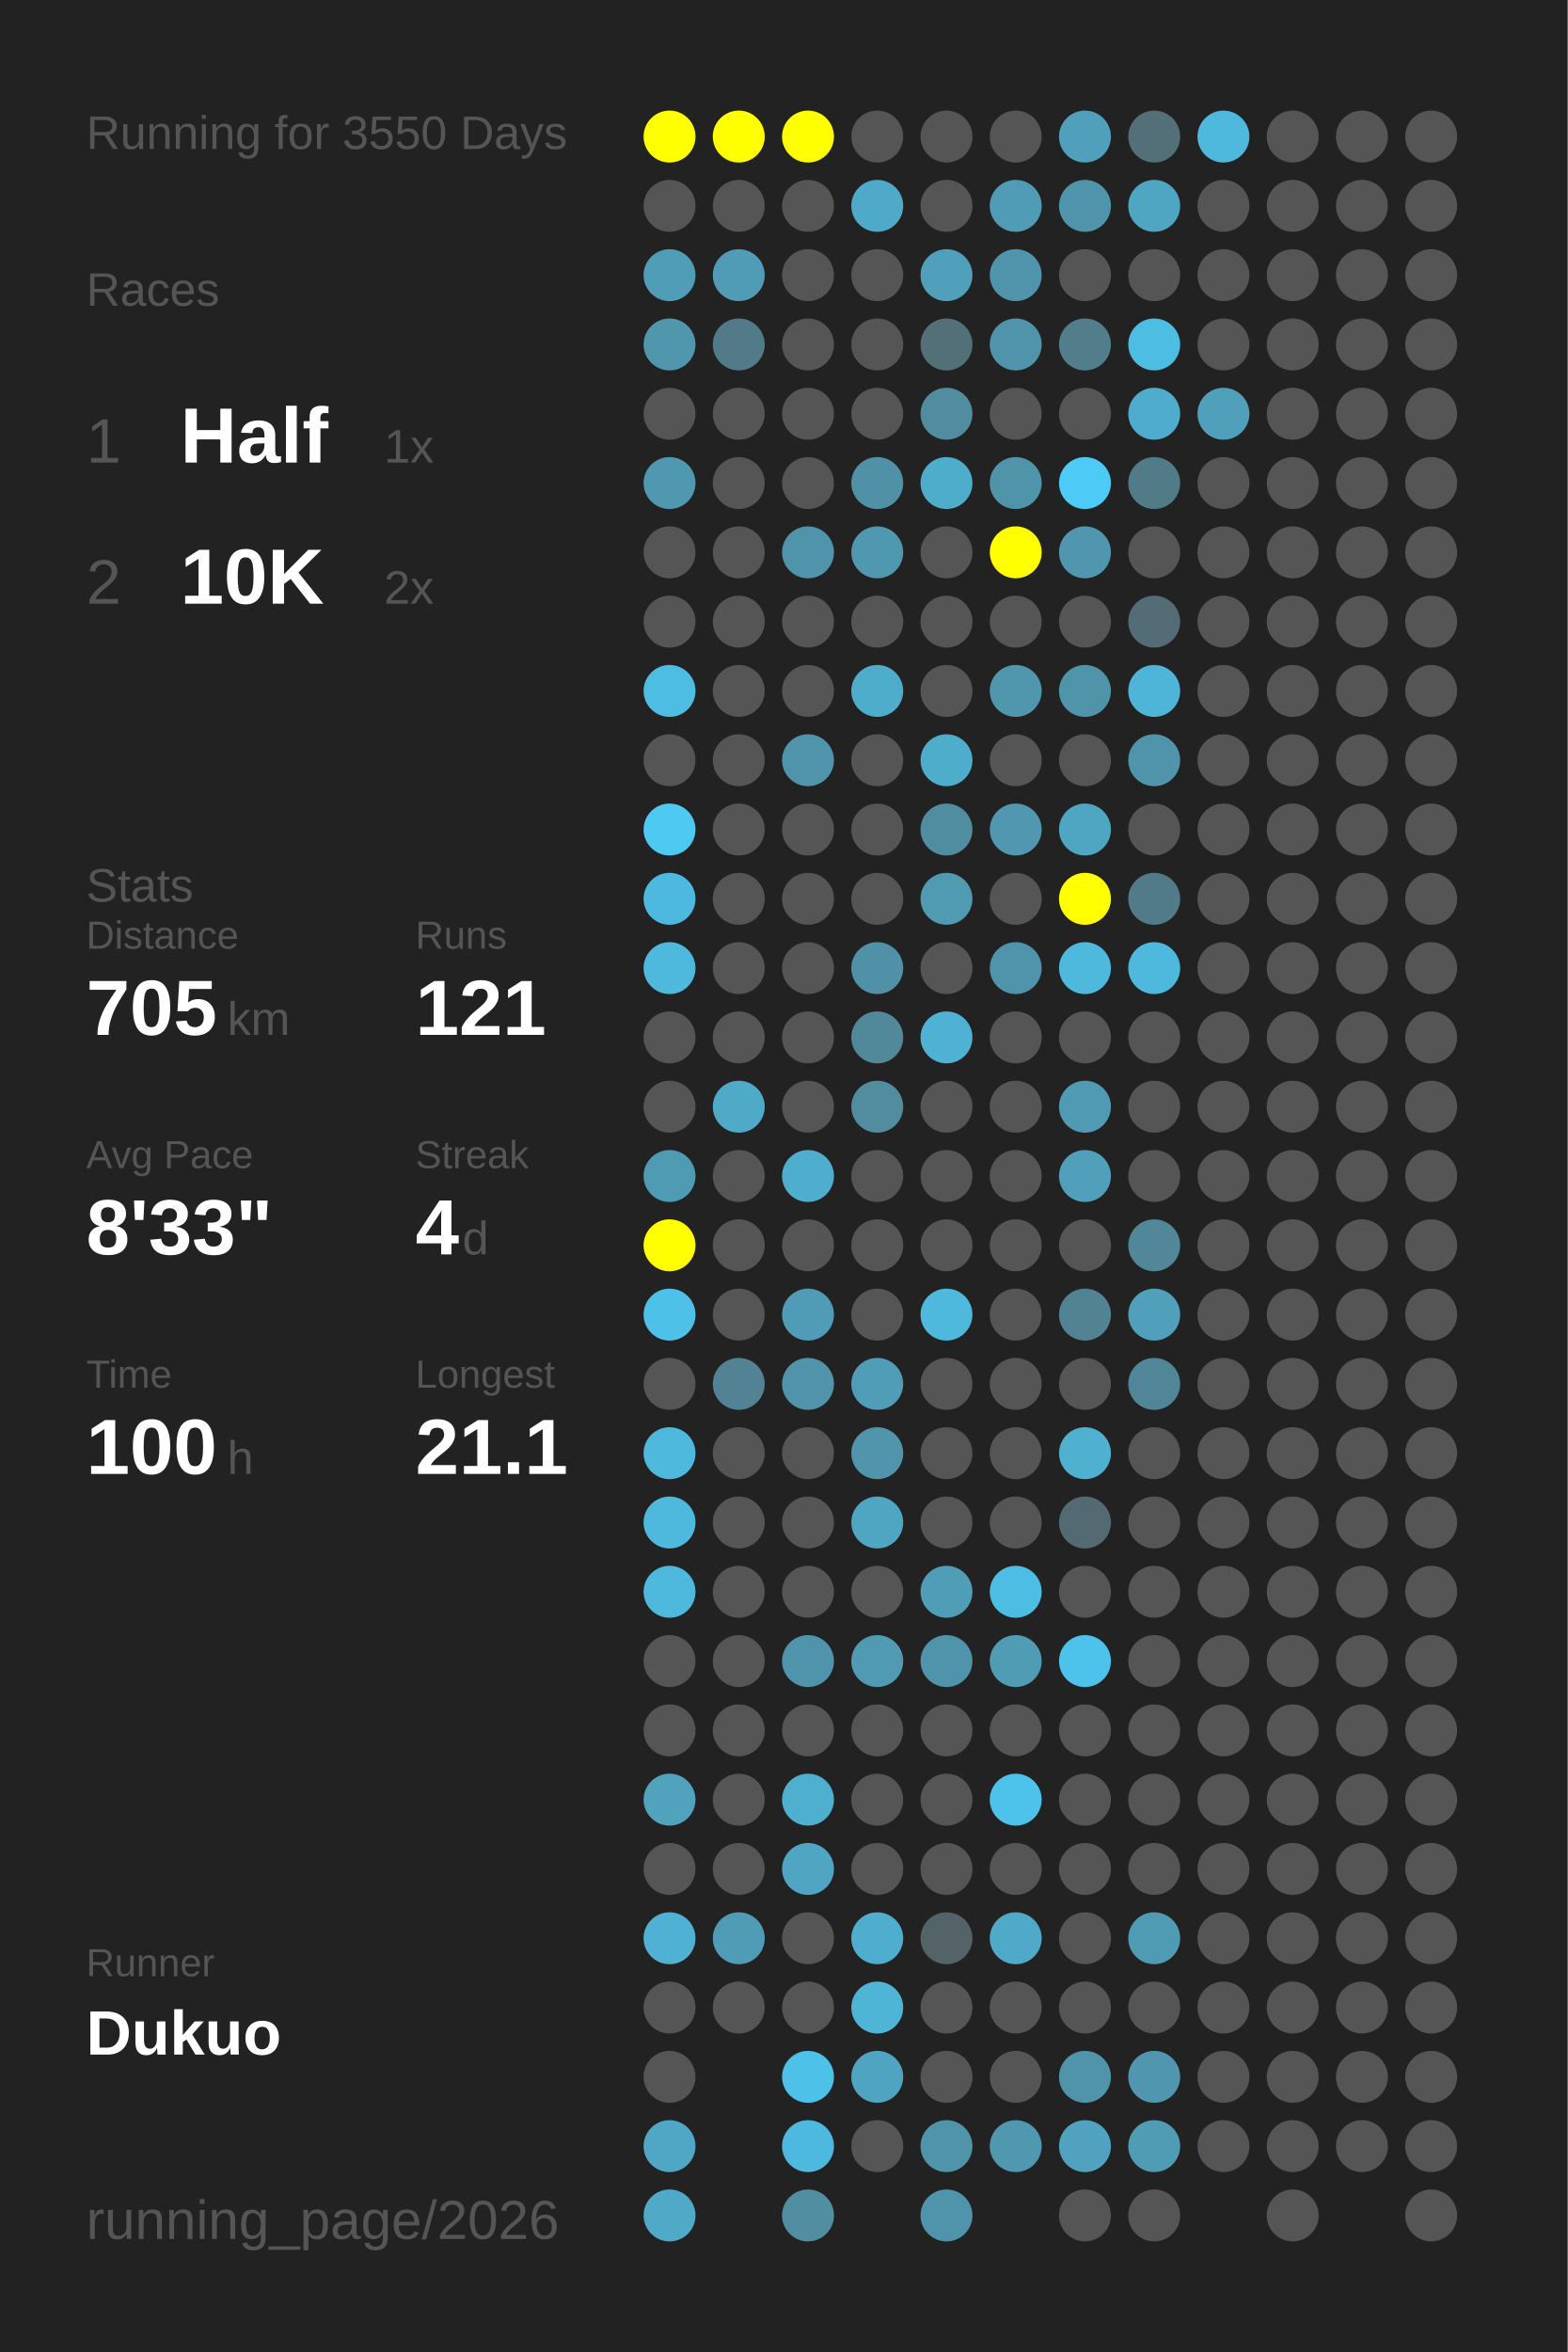
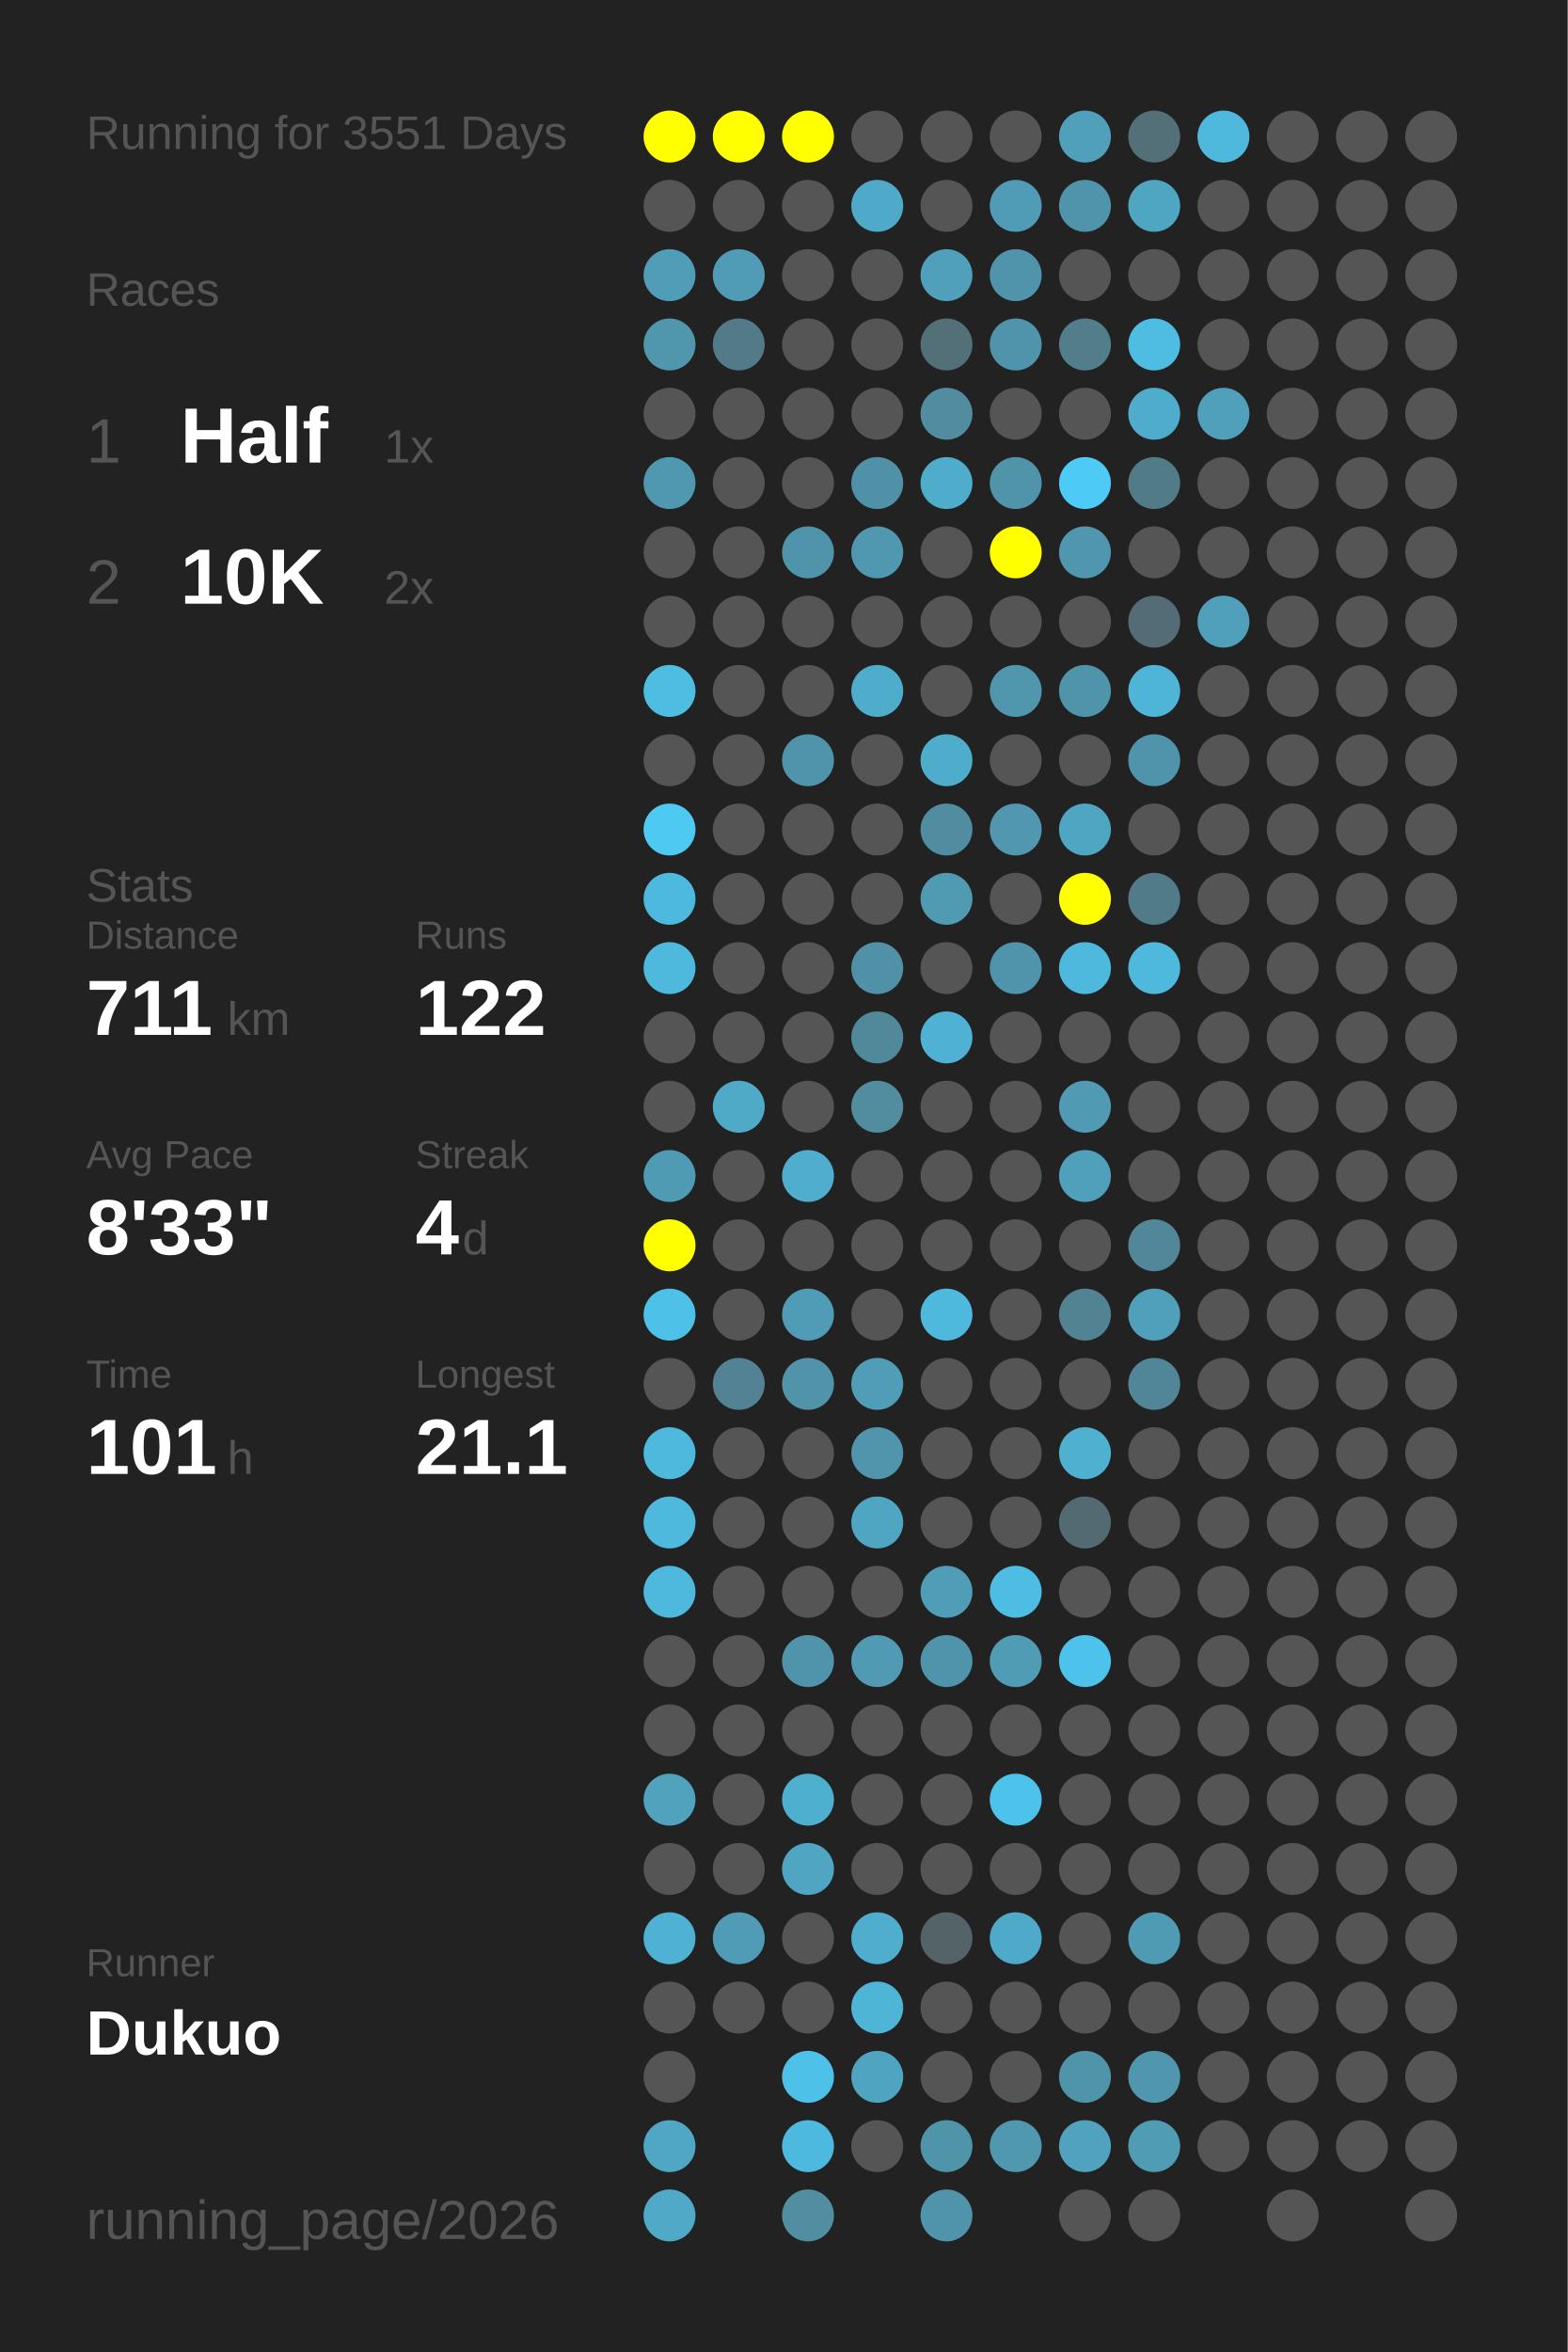
<svg xmlns="http://www.w3.org/2000/svg" baseProfile="full" height="300mm" version="1.1" viewBox="0,0,200,300" width="200mm">
  <defs />
  <rect fill="#222222" height="300" width="200" x="0" y="0" />
-   <text fill="#555555" style="font-size:6px; font-family:Arial;" x="11" y="19">Running for 3550 Days</text>
+   <text fill="#555555" style="font-size:6px; font-family:Arial;" x="11" y="19">Running for 3551 Days</text>
  <text fill="#555555" style="font-size:6px; font-family:Arial;" x="11" y="39">Races</text>
  <text fill="#555555" style="font-size:8px; font-family:Arial;" x="11" y="59">1</text>
  <text fill="#FFFFFF" style="font-size:10px; font-family:Arial; font-weight:bold;" x="23" y="59">Half</text>
  <text fill="#555555" style="font-size:6px; font-family:Arial;" x="49" y="59">1x</text>
  <text fill="#555555" style="font-size:8px; font-family:Arial;" x="11" y="77">2</text>
  <text fill="#FFFFFF" style="font-size:10px; font-family:Arial; font-weight:bold;" x="23" y="77">10K</text>
  <text fill="#555555" style="font-size:6px; font-family:Arial;" x="49" y="77">2x</text>
  <text fill="#555555" style="font-size:6px; font-family:Arial;" x="11" y="115">Stats</text>
  <text fill="#555555" style="font-size:5px; font-family:Arial;" x="11" y="121">Distance</text>
-   <text fill="#FFFFFF" style="font-size:10px; font-family:Arial; font-weight:bold;" x="11" y="132">705</text>
+   <text fill="#FFFFFF" style="font-size:10px; font-family:Arial; font-weight:bold;" x="11" y="132">711</text>
  <text fill="#555555" style="font-size:6px; font-family:Arial;" x="29" y="132">km</text>
  <text fill="#555555" style="font-size:5px; font-family:Arial;" x="53" y="121">Runs</text>
-   <text fill="#FFFFFF" style="font-size:10px; font-family:Arial; font-weight:bold;" x="53" y="132">121</text>
+   <text fill="#FFFFFF" style="font-size:10px; font-family:Arial; font-weight:bold;" x="53" y="132">122</text>
  <text fill="#555555" style="font-size:5px; font-family:Arial;" x="11" y="149">Avg Pace</text>
  <text fill="#FFFFFF" style="font-size:10px; font-family:Arial; font-weight:bold;" x="11" y="160">8'33"</text>
  <text fill="#555555" style="font-size:5px; font-family:Arial;" x="53" y="149">Streak</text>
  <text fill="#FFFFFF" style="font-size:10px; font-family:Arial; font-weight:bold;" x="53" y="160">4</text>
  <text fill="#555555" style="font-size:6px; font-family:Arial;" x="59" y="160">d</text>
  <text fill="#555555" style="font-size:5px; font-family:Arial;" x="11" y="177">Time</text>
-   <text fill="#FFFFFF" style="font-size:10px; font-family:Arial; font-weight:bold;" x="11" y="188">100</text>
+   <text fill="#FFFFFF" style="font-size:10px; font-family:Arial; font-weight:bold;" x="11" y="188">101</text>
  <text fill="#555555" style="font-size:6px; font-family:Arial;" x="29" y="188">h</text>
  <text fill="#555555" style="font-size:5px; font-family:Arial;" x="53" y="177">Longest</text>
  <text fill="#FFFFFF" style="font-size:10px; font-family:Arial; font-weight:bold;" x="53" y="188">21.1</text>
  <text fill="#555555" style="font-size:5px; font-family:Arial;" x="11" y="252.065">Runner</text>
  <text fill="#FFFFFF" style="font-size:8px; font-family:Arial; font-weight:bold;" x="11" y="262.065">Dukuo</text>
  <text fill="#555555" style="font-size:7px; font-family:Arial;" x="11" y="285.581">running_page/2026</text>
  <circle cx="85.417" cy="17.419" fill="#FFFF00" r="3.312" />
  <circle cx="85.417" cy="26.258" fill="#555555" r="3.312" />
  <circle cx="85.417" cy="35.097" fill="#509db7" r="3.312" />
  <circle cx="85.417" cy="43.935" fill="#5096ad" r="3.312" />
  <circle cx="85.417" cy="52.774" fill="#555555" r="3.312" />
  <circle cx="85.417" cy="61.613" fill="#5098b0" r="3.312" />
  <circle cx="85.417" cy="70.452" fill="#555555" r="3.312" />
  <circle cx="85.417" cy="79.29" fill="#555555" r="3.312" />
  <circle cx="85.417" cy="88.129" fill="#4ebde2" r="3.312" />
  <circle cx="85.417" cy="96.968" fill="#555555" r="3.312" />
  <circle cx="85.417" cy="105.806" fill="#4dc9f2" r="3.312" />
  <circle cx="85.417" cy="114.645" fill="#4eb9de" r="3.312" />
  <circle cx="85.417" cy="123.484" fill="#4eb9dd" r="3.312" />
  <circle cx="85.417" cy="132.323" fill="#555555" r="3.312" />
  <circle cx="85.417" cy="141.161" fill="#555555" r="3.312" />
  <circle cx="85.417" cy="150" fill="#509bb4" r="3.312" />
  <circle cx="85.417" cy="158.839" fill="#FFFF00" r="3.312" />
  <circle cx="85.417" cy="167.677" fill="#4ec1e8" r="3.312" />
  <circle cx="85.417" cy="176.516" fill="#555555" r="3.312" />
  <circle cx="85.417" cy="185.355" fill="#4eb9dd" r="3.312" />
  <circle cx="85.417" cy="194.194" fill="#4eb9dd" r="3.312" />
  <circle cx="85.417" cy="203.032" fill="#4eb9dd" r="3.312" />
  <circle cx="85.417" cy="211.871" fill="#555555" r="3.312" />
  <circle cx="85.417" cy="220.71" fill="#555555" r="3.312" />
  <circle cx="85.417" cy="229.548" fill="#50a2bd" r="3.312" />
  <circle cx="85.417" cy="238.387" fill="#555555" r="3.312" />
  <circle cx="85.417" cy="247.226" fill="#4fb1d3" r="3.312" />
  <circle cx="85.417" cy="256.065" fill="#555555" r="3.312" />
  <circle cx="85.417" cy="264.903" fill="#555555" r="3.312" />
  <circle cx="85.417" cy="273.742" fill="#4fa7c5" r="3.312" />
  <circle cx="85.417" cy="282.581" fill="#4fa9c7" r="3.312" />
  <circle cx="94.25" cy="17.419" fill="#FFFF00" r="3.312" />
  <circle cx="94.25" cy="26.258" fill="#555555" r="3.312" />
  <circle cx="94.25" cy="35.097" fill="#509bb5" r="3.312" />
  <circle cx="94.25" cy="43.935" fill="#527a88" r="3.312" />
  <circle cx="94.25" cy="52.774" fill="#555555" r="3.312" />
  <circle cx="94.25" cy="61.613" fill="#555555" r="3.312" />
  <circle cx="94.25" cy="70.452" fill="#555555" r="3.312" />
  <circle cx="94.25" cy="79.29" fill="#555555" r="3.312" />
  <circle cx="94.25" cy="88.129" fill="#555555" r="3.312" />
  <circle cx="94.25" cy="96.968" fill="#555555" r="3.312" />
  <circle cx="94.25" cy="105.806" fill="#555555" r="3.312" />
  <circle cx="94.25" cy="114.645" fill="#555555" r="3.312" />
  <circle cx="94.25" cy="123.484" fill="#555555" r="3.312" />
  <circle cx="94.25" cy="132.323" fill="#555555" r="3.312" />
  <circle cx="94.25" cy="141.161" fill="#4faac8" r="3.312" />
  <circle cx="94.25" cy="150" fill="#555555" r="3.312" />
  <circle cx="94.25" cy="158.839" fill="#555555" r="3.312" />
  <circle cx="94.25" cy="167.677" fill="#555555" r="3.312" />
  <circle cx="94.25" cy="176.516" fill="#528293" r="3.312" />
  <circle cx="94.25" cy="185.355" fill="#555555" r="3.312" />
  <circle cx="94.25" cy="194.194" fill="#555555" r="3.312" />
  <circle cx="94.25" cy="203.032" fill="#555555" r="3.312" />
  <circle cx="94.25" cy="211.871" fill="#555555" r="3.312" />
  <circle cx="94.25" cy="220.71" fill="#555555" r="3.312" />
  <circle cx="94.25" cy="229.548" fill="#555555" r="3.312" />
  <circle cx="94.25" cy="238.387" fill="#555555" r="3.312" />
  <circle cx="94.25" cy="247.226" fill="#509cb6" r="3.312" />
  <circle cx="94.25" cy="256.065" fill="#555555" r="3.312" />
  <circle cx="103.083" cy="17.419" fill="#FFFF00" r="3.312" />
  <circle cx="103.083" cy="26.258" fill="#555555" r="3.312" />
  <circle cx="103.083" cy="35.097" fill="#555555" r="3.312" />
  <circle cx="103.083" cy="43.935" fill="#555555" r="3.312" />
  <circle cx="103.083" cy="52.774" fill="#555555" r="3.312" />
  <circle cx="103.083" cy="61.613" fill="#555555" r="3.312" />
  <circle cx="103.083" cy="70.452" fill="#5094ab" r="3.312" />
  <circle cx="103.083" cy="79.29" fill="#555555" r="3.312" />
  <circle cx="103.083" cy="88.129" fill="#555555" r="3.312" />
  <circle cx="103.083" cy="96.968" fill="#5094ab" r="3.312" />
  <circle cx="103.083" cy="105.806" fill="#555555" r="3.312" />
  <circle cx="103.083" cy="114.645" fill="#555555" r="3.312" />
  <circle cx="103.083" cy="123.484" fill="#555555" r="3.312" />
  <circle cx="103.083" cy="132.323" fill="#555555" r="3.312" />
  <circle cx="103.083" cy="141.161" fill="#555555" r="3.312" />
  <circle cx="103.083" cy="150" fill="#4fadcd" r="3.312" />
  <circle cx="103.083" cy="158.839" fill="#555555" r="3.312" />
  <circle cx="103.083" cy="167.677" fill="#509bb5" r="3.312" />
  <circle cx="103.083" cy="176.516" fill="#5193a9" r="3.312" />
  <circle cx="103.083" cy="185.355" fill="#555555" r="3.312" />
  <circle cx="103.083" cy="194.194" fill="#555555" r="3.312" />
  <circle cx="103.083" cy="203.032" fill="#555555" r="3.312" />
  <circle cx="103.083" cy="211.871" fill="#5094ab" r="3.312" />
  <circle cx="103.083" cy="220.71" fill="#555555" r="3.312" />
  <circle cx="103.083" cy="229.548" fill="#4fafcf" r="3.312" />
  <circle cx="103.083" cy="238.387" fill="#4fa5c2" r="3.312" />
  <circle cx="103.083" cy="247.226" fill="#555555" r="3.312" />
  <circle cx="103.083" cy="256.065" fill="#555555" r="3.312" />
  <circle cx="103.083" cy="264.903" fill="#4ec1e8" r="3.312" />
  <circle cx="103.083" cy="273.742" fill="#4eb9de" r="3.312" />
  <circle cx="103.083" cy="282.581" fill="#518ea2" r="3.312" />
  <circle cx="111.917" cy="17.419" fill="#555555" r="3.312" />
  <circle cx="111.917" cy="26.258" fill="#4faac9" r="3.312" />
  <circle cx="111.917" cy="35.097" fill="#555555" r="3.312" />
  <circle cx="111.917" cy="43.935" fill="#555555" r="3.312" />
  <circle cx="111.917" cy="52.774" fill="#555555" r="3.312" />
  <circle cx="111.917" cy="61.613" fill="#5191a7" r="3.312" />
  <circle cx="111.917" cy="70.452" fill="#5097b0" r="3.312" />
  <circle cx="111.917" cy="79.29" fill="#555555" r="3.312" />
  <circle cx="111.917" cy="88.129" fill="#4fadcc" r="3.312" />
  <circle cx="111.917" cy="96.968" fill="#555555" r="3.312" />
  <circle cx="111.917" cy="105.806" fill="#555555" r="3.312" />
  <circle cx="111.917" cy="114.645" fill="#555555" r="3.312" />
  <circle cx="111.917" cy="123.484" fill="#5191a7" r="3.312" />
  <circle cx="111.917" cy="132.323" fill="#51889a" r="3.312" />
  <circle cx="111.917" cy="141.161" fill="#518c9f" r="3.312" />
  <circle cx="111.917" cy="150" fill="#555555" r="3.312" />
  <circle cx="111.917" cy="158.839" fill="#555555" r="3.312" />
  <circle cx="111.917" cy="167.677" fill="#555555" r="3.312" />
  <circle cx="111.917" cy="176.516" fill="#509db7" r="3.312" />
  <circle cx="111.917" cy="185.355" fill="#5095ac" r="3.312" />
  <circle cx="111.917" cy="194.194" fill="#4fa6c3" r="3.312" />
  <circle cx="111.917" cy="203.032" fill="#555555" r="3.312" />
  <circle cx="111.917" cy="211.871" fill="#509ab3" r="3.312" />
  <circle cx="111.917" cy="220.71" fill="#555555" r="3.312" />
  <circle cx="111.917" cy="229.548" fill="#555555" r="3.312" />
  <circle cx="111.917" cy="238.387" fill="#555555" r="3.312" />
  <circle cx="111.917" cy="247.226" fill="#4fadcd" r="3.312" />
  <circle cx="111.917" cy="256.065" fill="#4eb5d7" r="3.312" />
  <circle cx="111.917" cy="264.903" fill="#4fa5c1" r="3.312" />
  <circle cx="111.917" cy="273.742" fill="#555555" r="3.312" />
  <circle cx="120.75" cy="17.419" fill="#555555" r="3.312" />
  <circle cx="120.75" cy="26.258" fill="#555555" r="3.312" />
  <circle cx="120.75" cy="35.097" fill="#50a0bb" r="3.312" />
  <circle cx="120.75" cy="43.935" fill="#537079" r="3.312" />
  <circle cx="120.75" cy="52.774" fill="#518ca0" r="3.312" />
  <circle cx="120.75" cy="61.613" fill="#4fadcc" r="3.312" />
  <circle cx="120.75" cy="70.452" fill="#555555" r="3.312" />
  <circle cx="120.75" cy="79.29" fill="#555555" r="3.312" />
  <circle cx="120.75" cy="88.129" fill="#555555" r="3.312" />
  <circle cx="120.75" cy="96.968" fill="#4fadcc" r="3.312" />
  <circle cx="120.75" cy="105.806" fill="#518da1" r="3.312" />
  <circle cx="120.75" cy="114.645" fill="#509ab2" r="3.312" />
  <circle cx="120.75" cy="123.484" fill="#555555" r="3.312" />
  <circle cx="120.75" cy="132.323" fill="#4fb2d4" r="3.312" />
  <circle cx="120.75" cy="141.161" fill="#555555" r="3.312" />
  <circle cx="120.75" cy="150" fill="#555555" r="3.312" />
  <circle cx="120.75" cy="158.839" fill="#555555" r="3.312" />
  <circle cx="120.75" cy="167.677" fill="#4eb9dd" r="3.312" />
  <circle cx="120.75" cy="176.516" fill="#555555" r="3.312" />
  <circle cx="120.75" cy="185.355" fill="#555555" r="3.312" />
  <circle cx="120.75" cy="194.194" fill="#555555" r="3.312" />
  <circle cx="120.75" cy="203.032" fill="#509db7" r="3.312" />
  <circle cx="120.75" cy="211.871" fill="#5094ab" r="3.312" />
  <circle cx="120.75" cy="220.71" fill="#555555" r="3.312" />
  <circle cx="120.75" cy="229.548" fill="#555555" r="3.312" />
  <circle cx="120.75" cy="238.387" fill="#555555" r="3.312" />
  <circle cx="120.75" cy="247.226" fill="#546368" r="3.312" />
  <circle cx="120.75" cy="256.065" fill="#555555" r="3.312" />
  <circle cx="120.75" cy="264.903" fill="#555555" r="3.312" />
  <circle cx="120.75" cy="273.742" fill="#5094aa" r="3.312" />
  <circle cx="120.75" cy="282.581" fill="#5094ab" r="3.312" />
  <circle cx="129.583" cy="17.419" fill="#555555" r="3.312" />
  <circle cx="129.583" cy="26.258" fill="#509cb6" r="3.312" />
  <circle cx="129.583" cy="35.097" fill="#5094ab" r="3.312" />
  <circle cx="129.583" cy="43.935" fill="#5094ab" r="3.312" />
  <circle cx="129.583" cy="52.774" fill="#555555" r="3.312" />
  <circle cx="129.583" cy="61.613" fill="#5094aa" r="3.312" />
  <circle cx="129.583" cy="70.452" fill="#FFFF00" r="3.312" />
  <circle cx="129.583" cy="79.29" fill="#555555" r="3.312" />
  <circle cx="129.583" cy="88.129" fill="#5096ad" r="3.312" />
  <circle cx="129.583" cy="96.968" fill="#555555" r="3.312" />
  <circle cx="129.583" cy="105.806" fill="#5097af" r="3.312" />
  <circle cx="129.583" cy="114.645" fill="#555555" r="3.312" />
  <circle cx="129.583" cy="123.484" fill="#5094ab" r="3.312" />
  <circle cx="129.583" cy="132.323" fill="#555555" r="3.312" />
  <circle cx="129.583" cy="141.161" fill="#555555" r="3.312" />
  <circle cx="129.583" cy="150" fill="#555555" r="3.312" />
  <circle cx="129.583" cy="158.839" fill="#555555" r="3.312" />
  <circle cx="129.583" cy="167.677" fill="#555555" r="3.312" />
  <circle cx="129.583" cy="176.516" fill="#555555" r="3.312" />
  <circle cx="129.583" cy="185.355" fill="#555555" r="3.312" />
  <circle cx="129.583" cy="194.194" fill="#555555" r="3.312" />
  <circle cx="129.583" cy="203.032" fill="#4ebde3" r="3.312" />
  <circle cx="129.583" cy="211.871" fill="#509cb5" r="3.312" />
  <circle cx="129.583" cy="220.71" fill="#555555" r="3.312" />
  <circle cx="129.583" cy="229.548" fill="#4dc2ea" r="3.312" />
  <circle cx="129.583" cy="238.387" fill="#555555" r="3.312" />
  <circle cx="129.583" cy="247.226" fill="#4faac9" r="3.312" />
  <circle cx="129.583" cy="256.065" fill="#555555" r="3.312" />
  <circle cx="129.583" cy="264.903" fill="#555555" r="3.312" />
  <circle cx="129.583" cy="273.742" fill="#5097b0" r="3.312" />
  <circle cx="138.417" cy="17.419" fill="#50a0bb" r="3.312" />
  <circle cx="138.417" cy="26.258" fill="#5094ab" r="3.312" />
  <circle cx="138.417" cy="35.097" fill="#555555" r="3.312" />
  <circle cx="138.417" cy="43.935" fill="#527e8c" r="3.312" />
  <circle cx="138.417" cy="52.774" fill="#555555" r="3.312" />
  <circle cx="138.417" cy="61.613" fill="#4dcaf5" r="3.312" />
  <circle cx="138.417" cy="70.452" fill="#5096ae" r="3.312" />
  <circle cx="138.417" cy="79.29" fill="#555555" r="3.312" />
  <circle cx="138.417" cy="88.129" fill="#5094aa" r="3.312" />
  <circle cx="138.417" cy="96.968" fill="#555555" r="3.312" />
  <circle cx="138.417" cy="105.806" fill="#4fa6c3" r="3.312" />
  <circle cx="138.417" cy="114.645" fill="#FFFF00" r="3.312" />
  <circle cx="138.417" cy="123.484" fill="#4eb9dd" r="3.312" />
  <circle cx="138.417" cy="132.323" fill="#555555" r="3.312" />
  <circle cx="138.417" cy="141.161" fill="#509ab3" r="3.312" />
  <circle cx="138.417" cy="150" fill="#50a0bb" r="3.312" />
  <circle cx="138.417" cy="158.839" fill="#555555" r="3.312" />
  <circle cx="138.417" cy="167.677" fill="#528393" r="3.312" />
  <circle cx="138.417" cy="176.516" fill="#555555" r="3.312" />
  <circle cx="138.417" cy="185.355" fill="#4fb0d0" r="3.312" />
  <circle cx="138.417" cy="194.194" fill="#536a72" r="3.312" />
  <circle cx="138.417" cy="203.032" fill="#555555" r="3.312" />
  <circle cx="138.417" cy="211.871" fill="#4dc2ea" r="3.312" />
  <circle cx="138.417" cy="220.71" fill="#555555" r="3.312" />
  <circle cx="138.417" cy="229.548" fill="#555555" r="3.312" />
  <circle cx="138.417" cy="238.387" fill="#555555" r="3.312" />
  <circle cx="138.417" cy="247.226" fill="#555555" r="3.312" />
  <circle cx="138.417" cy="256.065" fill="#555555" r="3.312" />
  <circle cx="138.417" cy="264.903" fill="#5094aa" r="3.312" />
  <circle cx="138.417" cy="273.742" fill="#50a2be" r="3.312" />
  <circle cx="138.417" cy="282.581" fill="#555555" r="3.312" />
  <circle cx="147.25" cy="17.419" fill="#536f78" r="3.312" />
  <circle cx="147.25" cy="26.258" fill="#4fa6c3" r="3.312" />
  <circle cx="147.25" cy="35.097" fill="#555555" r="3.312" />
  <circle cx="147.25" cy="43.935" fill="#4ebde2" r="3.312" />
  <circle cx="147.25" cy="52.774" fill="#4faccc" r="3.312" />
  <circle cx="147.25" cy="61.613" fill="#527b88" r="3.312" />
  <circle cx="147.25" cy="70.452" fill="#555555" r="3.312" />
  <circle cx="147.25" cy="79.29" fill="#536c75" r="3.312" />
  <circle cx="147.25" cy="88.129" fill="#4eb5d8" r="3.312" />
  <circle cx="147.25" cy="96.968" fill="#5094ab" r="3.312" />
  <circle cx="147.25" cy="105.806" fill="#555555" r="3.312" />
  <circle cx="147.25" cy="114.645" fill="#527b89" r="3.312" />
  <circle cx="147.25" cy="123.484" fill="#4eb9dd" r="3.312" />
  <circle cx="147.25" cy="132.323" fill="#555555" r="3.312" />
  <circle cx="147.25" cy="141.161" fill="#555555" r="3.312" />
  <circle cx="147.25" cy="150" fill="#555555" r="3.312" />
  <circle cx="147.25" cy="158.839" fill="#518799" r="3.312" />
  <circle cx="147.25" cy="167.677" fill="#50a0bb" r="3.312" />
  <circle cx="147.25" cy="176.516" fill="#518698" r="3.312" />
  <circle cx="147.25" cy="185.355" fill="#555555" r="3.312" />
  <circle cx="147.25" cy="194.194" fill="#555555" r="3.312" />
  <circle cx="147.25" cy="203.032" fill="#555555" r="3.312" />
  <circle cx="147.25" cy="211.871" fill="#555555" r="3.312" />
  <circle cx="147.25" cy="220.71" fill="#555555" r="3.312" />
  <circle cx="147.25" cy="229.548" fill="#555555" r="3.312" />
  <circle cx="147.25" cy="238.387" fill="#555555" r="3.312" />
  <circle cx="147.25" cy="247.226" fill="#509bb4" r="3.312" />
  <circle cx="147.25" cy="256.065" fill="#555555" r="3.312" />
  <circle cx="147.25" cy="264.903" fill="#5096ae" r="3.312" />
  <circle cx="147.25" cy="273.742" fill="#509cb5" r="3.312" />
  <circle cx="147.25" cy="282.581" fill="#555555" r="3.312" />
  <circle cx="156.083" cy="17.419" fill="#4eb9dd" r="3.312" />
  <circle cx="156.083" cy="26.258" fill="#555555" r="3.312" />
  <circle cx="156.083" cy="35.097" fill="#555555" r="3.312" />
  <circle cx="156.083" cy="43.935" fill="#555555" r="3.312" />
  <circle cx="156.083" cy="52.774" fill="#50a0bb" r="3.312" />
  <circle cx="156.083" cy="61.613" fill="#555555" r="3.312" />
  <circle cx="156.083" cy="70.452" fill="#555555" r="3.312" />
-   <circle cx="156.083" cy="79.29" fill="#555555" r="3.312" />
+   <circle cx="156.083" cy="79.29" fill="#50a0bb" r="3.312" />
  <circle cx="156.083" cy="88.129" fill="#555555" r="3.312" />
  <circle cx="156.083" cy="96.968" fill="#555555" r="3.312" />
  <circle cx="156.083" cy="105.806" fill="#555555" r="3.312" />
  <circle cx="156.083" cy="114.645" fill="#555555" r="3.312" />
  <circle cx="156.083" cy="123.484" fill="#555555" r="3.312" />
  <circle cx="156.083" cy="132.323" fill="#555555" r="3.312" />
  <circle cx="156.083" cy="141.161" fill="#555555" r="3.312" />
  <circle cx="156.083" cy="150" fill="#555555" r="3.312" />
  <circle cx="156.083" cy="158.839" fill="#555555" r="3.312" />
  <circle cx="156.083" cy="167.677" fill="#555555" r="3.312" />
  <circle cx="156.083" cy="176.516" fill="#555555" r="3.312" />
  <circle cx="156.083" cy="185.355" fill="#555555" r="3.312" />
  <circle cx="156.083" cy="194.194" fill="#555555" r="3.312" />
  <circle cx="156.083" cy="203.032" fill="#555555" r="3.312" />
  <circle cx="156.083" cy="211.871" fill="#555555" r="3.312" />
  <circle cx="156.083" cy="220.71" fill="#555555" r="3.312" />
  <circle cx="156.083" cy="229.548" fill="#555555" r="3.312" />
  <circle cx="156.083" cy="238.387" fill="#555555" r="3.312" />
  <circle cx="156.083" cy="247.226" fill="#555555" r="3.312" />
  <circle cx="156.083" cy="256.065" fill="#555555" r="3.312" />
  <circle cx="156.083" cy="264.903" fill="#555555" r="3.312" />
  <circle cx="156.083" cy="273.742" fill="#555555" r="3.312" />
  <circle cx="164.917" cy="17.419" fill="#555555" r="3.312" />
  <circle cx="164.917" cy="26.258" fill="#555555" r="3.312" />
  <circle cx="164.917" cy="35.097" fill="#555555" r="3.312" />
  <circle cx="164.917" cy="43.935" fill="#555555" r="3.312" />
  <circle cx="164.917" cy="52.774" fill="#555555" r="3.312" />
  <circle cx="164.917" cy="61.613" fill="#555555" r="3.312" />
  <circle cx="164.917" cy="70.452" fill="#555555" r="3.312" />
  <circle cx="164.917" cy="79.29" fill="#555555" r="3.312" />
  <circle cx="164.917" cy="88.129" fill="#555555" r="3.312" />
  <circle cx="164.917" cy="96.968" fill="#555555" r="3.312" />
  <circle cx="164.917" cy="105.806" fill="#555555" r="3.312" />
  <circle cx="164.917" cy="114.645" fill="#555555" r="3.312" />
  <circle cx="164.917" cy="123.484" fill="#555555" r="3.312" />
  <circle cx="164.917" cy="132.323" fill="#555555" r="3.312" />
  <circle cx="164.917" cy="141.161" fill="#555555" r="3.312" />
  <circle cx="164.917" cy="150" fill="#555555" r="3.312" />
  <circle cx="164.917" cy="158.839" fill="#555555" r="3.312" />
  <circle cx="164.917" cy="167.677" fill="#555555" r="3.312" />
  <circle cx="164.917" cy="176.516" fill="#555555" r="3.312" />
  <circle cx="164.917" cy="185.355" fill="#555555" r="3.312" />
  <circle cx="164.917" cy="194.194" fill="#555555" r="3.312" />
  <circle cx="164.917" cy="203.032" fill="#555555" r="3.312" />
  <circle cx="164.917" cy="211.871" fill="#555555" r="3.312" />
  <circle cx="164.917" cy="220.71" fill="#555555" r="3.312" />
  <circle cx="164.917" cy="229.548" fill="#555555" r="3.312" />
  <circle cx="164.917" cy="238.387" fill="#555555" r="3.312" />
  <circle cx="164.917" cy="247.226" fill="#555555" r="3.312" />
  <circle cx="164.917" cy="256.065" fill="#555555" r="3.312" />
  <circle cx="164.917" cy="264.903" fill="#555555" r="3.312" />
  <circle cx="164.917" cy="273.742" fill="#555555" r="3.312" />
  <circle cx="164.917" cy="282.581" fill="#555555" r="3.312" />
  <circle cx="173.75" cy="17.419" fill="#555555" r="3.312" />
  <circle cx="173.75" cy="26.258" fill="#555555" r="3.312" />
  <circle cx="173.75" cy="35.097" fill="#555555" r="3.312" />
  <circle cx="173.75" cy="43.935" fill="#555555" r="3.312" />
  <circle cx="173.75" cy="52.774" fill="#555555" r="3.312" />
  <circle cx="173.75" cy="61.613" fill="#555555" r="3.312" />
  <circle cx="173.75" cy="70.452" fill="#555555" r="3.312" />
  <circle cx="173.75" cy="79.29" fill="#555555" r="3.312" />
  <circle cx="173.75" cy="88.129" fill="#555555" r="3.312" />
  <circle cx="173.75" cy="96.968" fill="#555555" r="3.312" />
  <circle cx="173.75" cy="105.806" fill="#555555" r="3.312" />
  <circle cx="173.75" cy="114.645" fill="#555555" r="3.312" />
  <circle cx="173.75" cy="123.484" fill="#555555" r="3.312" />
  <circle cx="173.75" cy="132.323" fill="#555555" r="3.312" />
  <circle cx="173.75" cy="141.161" fill="#555555" r="3.312" />
  <circle cx="173.75" cy="150" fill="#555555" r="3.312" />
  <circle cx="173.75" cy="158.839" fill="#555555" r="3.312" />
  <circle cx="173.75" cy="167.677" fill="#555555" r="3.312" />
  <circle cx="173.75" cy="176.516" fill="#555555" r="3.312" />
  <circle cx="173.75" cy="185.355" fill="#555555" r="3.312" />
  <circle cx="173.75" cy="194.194" fill="#555555" r="3.312" />
  <circle cx="173.75" cy="203.032" fill="#555555" r="3.312" />
  <circle cx="173.75" cy="211.871" fill="#555555" r="3.312" />
  <circle cx="173.75" cy="220.71" fill="#555555" r="3.312" />
  <circle cx="173.75" cy="229.548" fill="#555555" r="3.312" />
  <circle cx="173.75" cy="238.387" fill="#555555" r="3.312" />
  <circle cx="173.75" cy="247.226" fill="#555555" r="3.312" />
  <circle cx="173.75" cy="256.065" fill="#555555" r="3.312" />
  <circle cx="173.75" cy="264.903" fill="#555555" r="3.312" />
  <circle cx="173.75" cy="273.742" fill="#555555" r="3.312" />
  <circle cx="182.583" cy="17.419" fill="#555555" r="3.312" />
  <circle cx="182.583" cy="26.258" fill="#555555" r="3.312" />
  <circle cx="182.583" cy="35.097" fill="#555555" r="3.312" />
  <circle cx="182.583" cy="43.935" fill="#555555" r="3.312" />
  <circle cx="182.583" cy="52.774" fill="#555555" r="3.312" />
  <circle cx="182.583" cy="61.613" fill="#555555" r="3.312" />
  <circle cx="182.583" cy="70.452" fill="#555555" r="3.312" />
  <circle cx="182.583" cy="79.29" fill="#555555" r="3.312" />
  <circle cx="182.583" cy="88.129" fill="#555555" r="3.312" />
  <circle cx="182.583" cy="96.968" fill="#555555" r="3.312" />
  <circle cx="182.583" cy="105.806" fill="#555555" r="3.312" />
  <circle cx="182.583" cy="114.645" fill="#555555" r="3.312" />
  <circle cx="182.583" cy="123.484" fill="#555555" r="3.312" />
  <circle cx="182.583" cy="132.323" fill="#555555" r="3.312" />
  <circle cx="182.583" cy="141.161" fill="#555555" r="3.312" />
  <circle cx="182.583" cy="150" fill="#555555" r="3.312" />
  <circle cx="182.583" cy="158.839" fill="#555555" r="3.312" />
  <circle cx="182.583" cy="167.677" fill="#555555" r="3.312" />
  <circle cx="182.583" cy="176.516" fill="#555555" r="3.312" />
  <circle cx="182.583" cy="185.355" fill="#555555" r="3.312" />
  <circle cx="182.583" cy="194.194" fill="#555555" r="3.312" />
  <circle cx="182.583" cy="203.032" fill="#555555" r="3.312" />
  <circle cx="182.583" cy="211.871" fill="#555555" r="3.312" />
  <circle cx="182.583" cy="220.71" fill="#555555" r="3.312" />
  <circle cx="182.583" cy="229.548" fill="#555555" r="3.312" />
  <circle cx="182.583" cy="238.387" fill="#555555" r="3.312" />
  <circle cx="182.583" cy="247.226" fill="#555555" r="3.312" />
  <circle cx="182.583" cy="256.065" fill="#555555" r="3.312" />
  <circle cx="182.583" cy="264.903" fill="#555555" r="3.312" />
  <circle cx="182.583" cy="273.742" fill="#555555" r="3.312" />
  <circle cx="182.583" cy="282.581" fill="#555555" r="3.312" />
</svg>
